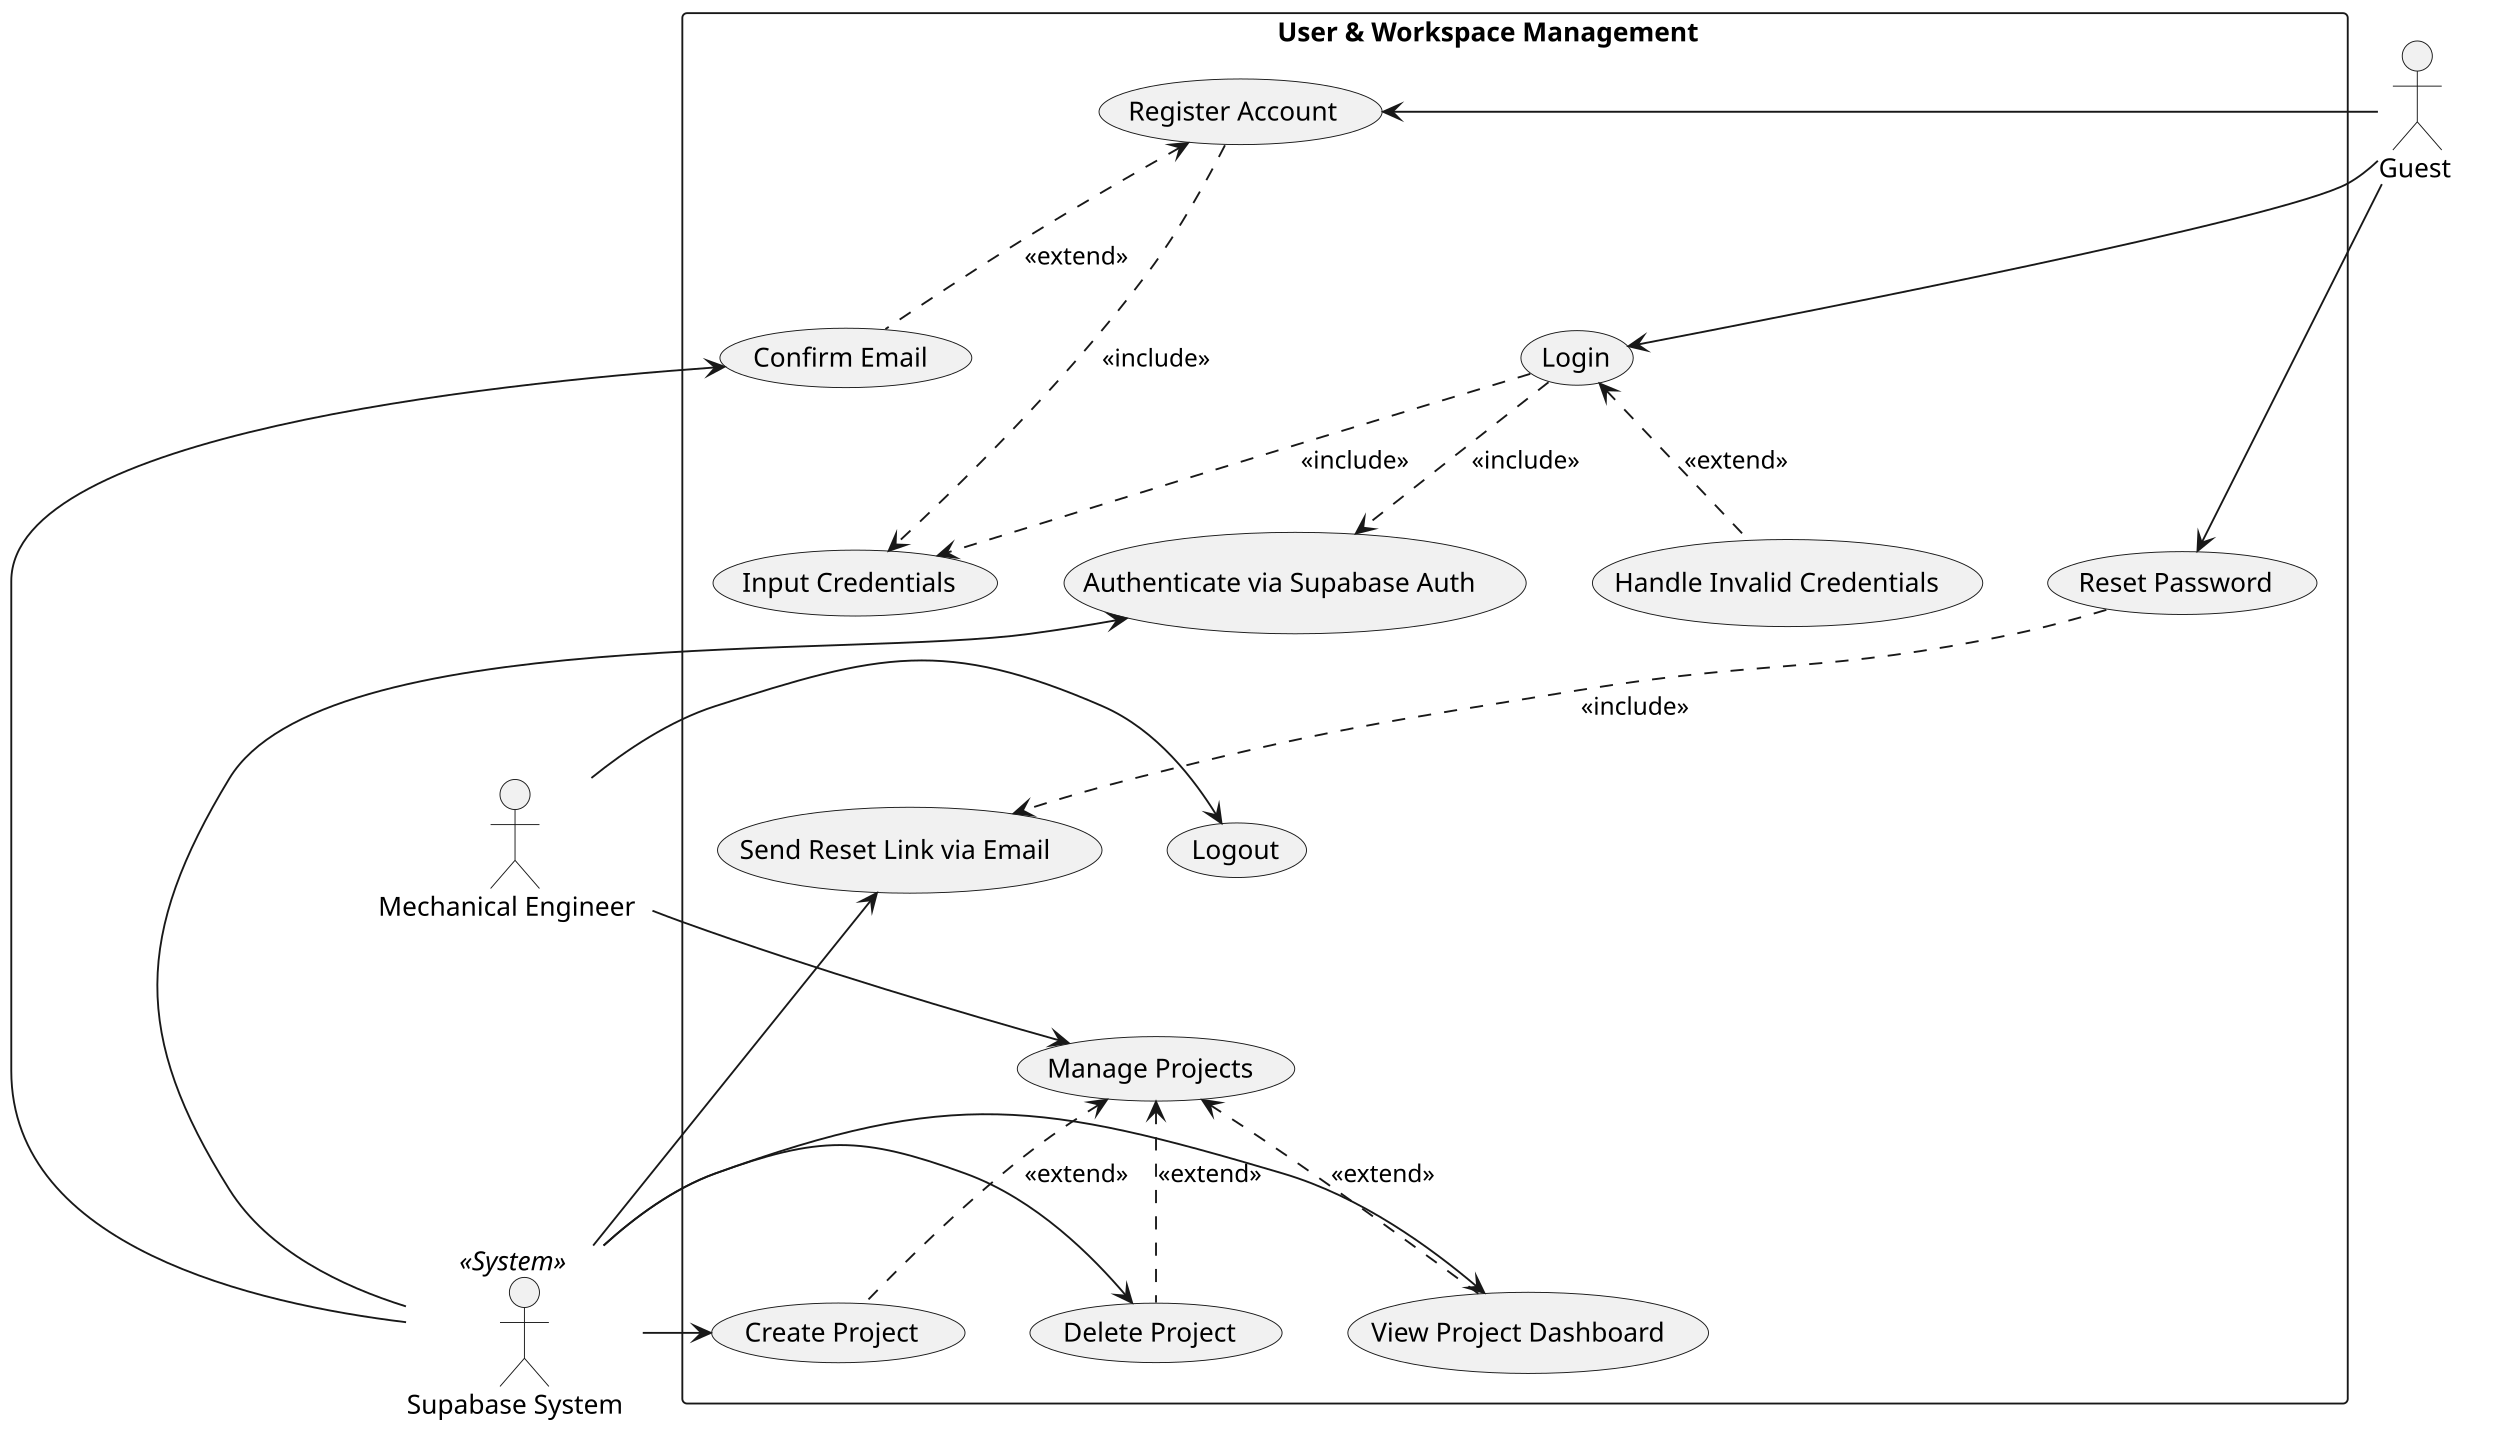
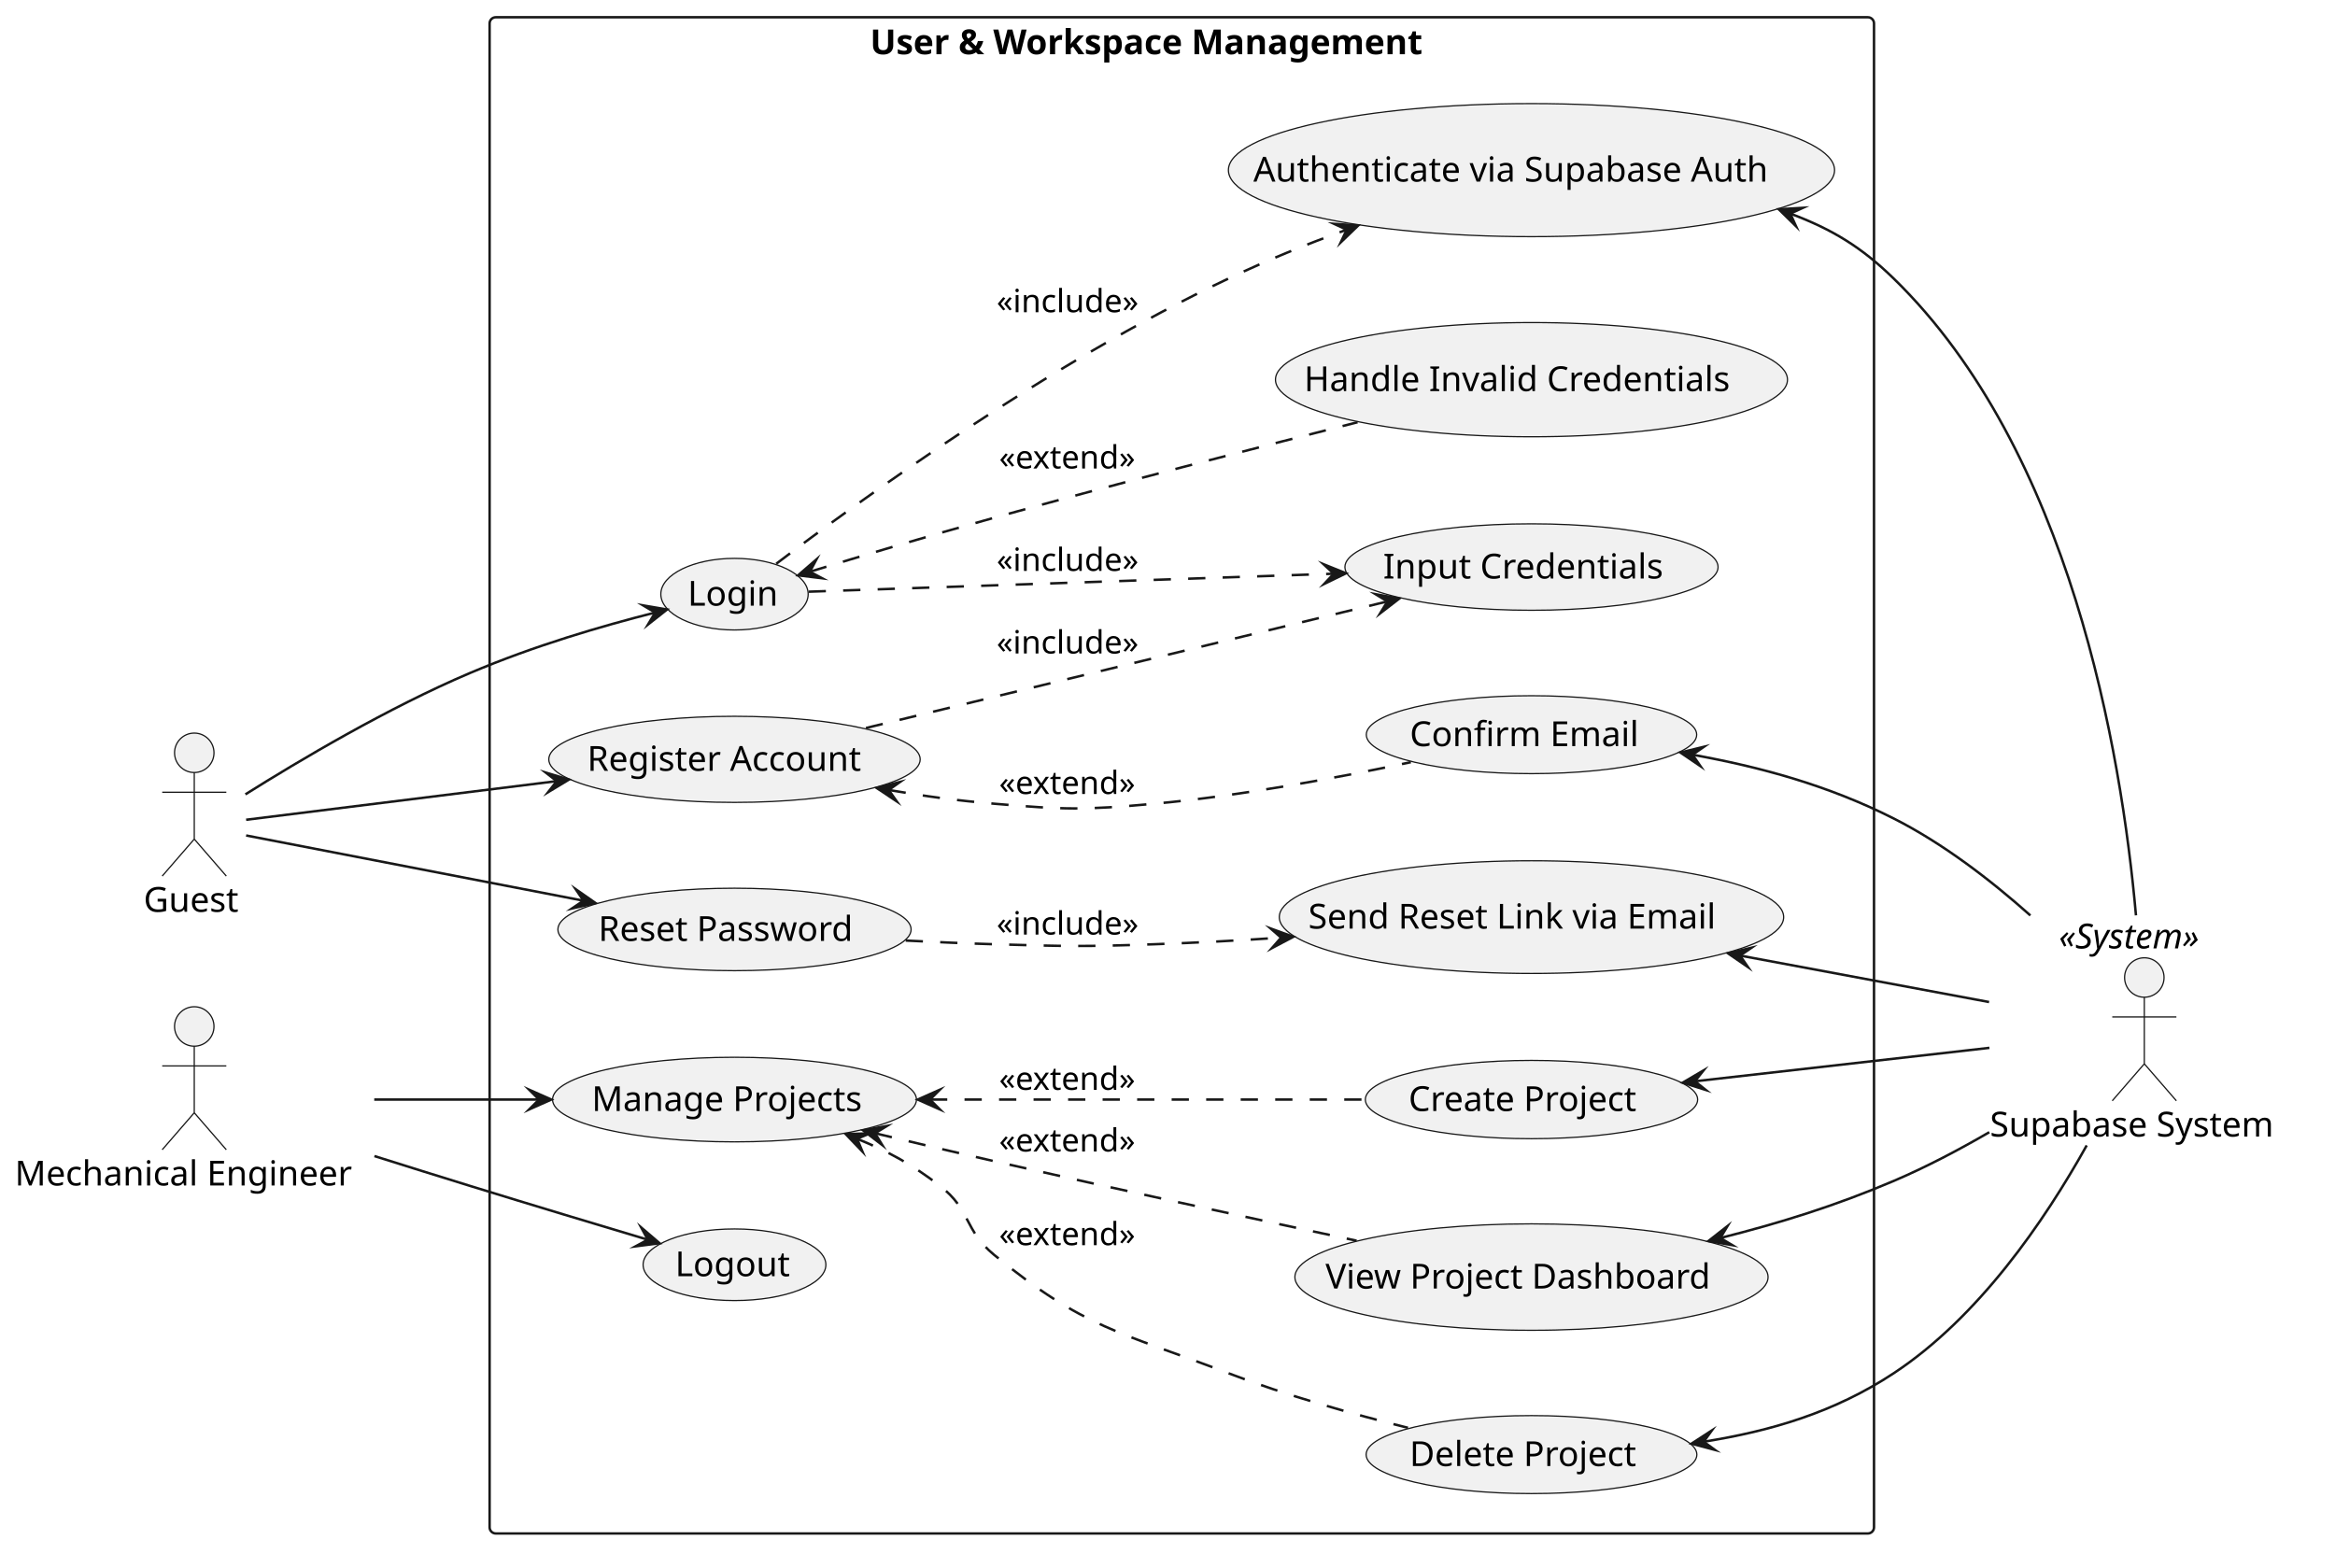
- <svg xmlns="http://www.w3.org/2000/svg" contentStyleType="text/css" data-diagram-type="DESCRIPTION" height="768px" preserveAspectRatio="none" style="width:1330px;height:768px;background:#FFFFFF;" version="1.1" viewBox="0 0 1330 768" width="1330px" zoomAndPan="magnify">
+ <svg xmlns="http://www.w3.org/2000/svg" contentStyleType="text/css" data-diagram-type="DESCRIPTION" height="636px" preserveAspectRatio="none" style="width:947px;height:636px;background:#FFFFFF;" version="1.1" viewBox="0 0 947 636" width="947px" zoomAndPan="magnify">
  <defs />
  <g>
-     <g class="cluster" data-qualified-name="User . Workspace Management" data-source-line="10" id="ent0006">
-       <rect fill="none" height="739.68" rx="2.5" ry="2.5" style="stroke:#181818;stroke-width:1;" width="886" x="363" y="7" />
-       <text fill="#000000" font-family="sans-serif" font-size="14" font-weight="700" lengthAdjust="spacing" textLength="252.855" x="679.573" y="21.995">User &amp; Workspace Management</text>
+     <g class="cluster" data-qualified-name="User . Workspace Management" data-source-line="11" id="ent0004">
+       <rect fill="none" height="615" rx="2.5" ry="2.5" style="stroke:#181818;stroke-width:1;" width="561.47" x="198.57" y="7" />
+       <text fill="#000000" font-family="sans-serif" font-size="14" font-weight="700" lengthAdjust="spacing" textLength="252.855" x="352.878" y="21.995">User &amp; Workspace Management</text>
    </g>
-     <g class="entity" data-qualified-name="User . Workspace Management.UC1" data-source-line="11" id="ent0007">
-       <ellipse cx="659.995" cy="59.463" fill="#F1F1F1" rx="75.315" ry="17.463" style="stroke:#181818;stroke-width:0.5;" />
-       <text fill="#000000" font-family="sans-serif" font-size="14" lengthAdjust="spacing" textLength="119.492" x="600.249" y="64.112">Register Account</text>
+     <g class="entity" data-qualified-name="User . Workspace Management.UC1" data-source-line="13" id="ent0005">
+       <ellipse cx="297.885" cy="308.003" fill="#F1F1F1" rx="75.315" ry="17.463" style="stroke:#181818;stroke-width:0.5;" />
+       <text fill="#000000" font-family="sans-serif" font-size="14" lengthAdjust="spacing" textLength="119.492" x="238.139" y="312.651">Register Account</text>
    </g>
-     <g class="entity" data-qualified-name="User . Workspace Management.UC1_1" data-source-line="12" id="ent0008">
-       <ellipse cx="455.005" cy="310.195" fill="#F1F1F1" rx="75.674" ry="17.535" style="stroke:#181818;stroke-width:0.5;" />
-       <text fill="#000000" font-family="sans-serif" font-size="14" lengthAdjust="spacing" textLength="120.36" x="394.824" y="314.843">Input Credentials</text>
+     <g class="entity" data-qualified-name="User . Workspace Management.UC2" data-source-line="14" id="ent0006">
+       <ellipse cx="297.89" cy="241.004" fill="#F1F1F1" rx="29.88" ry="14.524" style="stroke:#181818;stroke-width:0.5;" />
+       <text fill="#000000" font-family="sans-serif" font-size="14" lengthAdjust="spacing" textLength="38.015" x="278.883" y="245.652">Login</text>
    </g>
-     <g class="entity" data-qualified-name="User . Workspace Management.UC1_3" data-source-line="13" id="ent0009">
-       <ellipse cx="450.002" cy="190.41" fill="#F1F1F1" rx="67.002" ry="15.8" style="stroke:#181818;stroke-width:0.5;" />
-       <text fill="#000000" font-family="sans-serif" font-size="14" lengthAdjust="spacing" textLength="98.718" x="400.643" y="195.059">Confirm Email</text>
+     <g class="entity" data-qualified-name="User . Workspace Management.UC3" data-source-line="15" id="ent0007">
+       <ellipse cx="297.889" cy="376.996" fill="#F1F1F1" rx="71.629" ry="16.726" style="stroke:#181818;stroke-width:0.5;" />
+       <text fill="#000000" font-family="sans-serif" font-size="14" lengthAdjust="spacing" textLength="110.455" x="242.662" y="381.644">Reset Password</text>
    </g>
-     <g class="entity" data-qualified-name="User . Workspace Management.UC2" data-source-line="15" id="ent0010">
-       <ellipse cx="839" cy="190.414" fill="#F1F1F1" rx="29.88" ry="14.524" style="stroke:#181818;stroke-width:0.5;" />
-       <text fill="#000000" font-family="sans-serif" font-size="14" lengthAdjust="spacing" textLength="38.015" x="819.993" y="195.062">Login</text>
+     <g class="entity" data-qualified-name="User . Workspace Management.UC6" data-source-line="16" id="ent0008">
+       <ellipse cx="297.888" cy="513.004" fill="#F1F1F1" rx="37.068" ry="14.524" style="stroke:#181818;stroke-width:0.5;" />
+       <text fill="#000000" font-family="sans-serif" font-size="14" lengthAdjust="spacing" textLength="48.18" x="273.798" y="517.652">Logout</text>
    </g>
-     <g class="entity" data-qualified-name="User . Workspace Management.UC2_1" data-source-line="16" id="ent0011">
-       <ellipse cx="688.999" cy="310.194" fill="#F1F1F1" rx="122.919" ry="26.984" style="stroke:#181818;stroke-width:0.5;" />
-       <text fill="#000000" font-family="sans-serif" font-size="14" lengthAdjust="spacing" textLength="225.572" x="576.213" y="314.842">Authenticate via Supabase Auth</text>
+     <g class="entity" data-qualified-name="User . Workspace Management.UC4" data-source-line="17" id="ent0009">
+       <ellipse cx="297.891" cy="446" fill="#F1F1F1" rx="73.801" ry="17.16" style="stroke:#181818;stroke-width:0.5;" />
+       <text fill="#000000" font-family="sans-serif" font-size="14" lengthAdjust="spacing" textLength="115.808" x="239.987" y="450.649">Manage Projects</text>
    </g>
-     <g class="entity" data-qualified-name="User . Workspace Management.UC2_2" data-source-line="17" id="ent0012">
-       <ellipse cx="950.999" cy="310.186" fill="#F1F1F1" rx="103.829" ry="23.166" style="stroke:#181818;stroke-width:0.5;" />
-       <text fill="#000000" font-family="sans-serif" font-size="14" lengthAdjust="spacing" textLength="184.461" x="858.768" y="314.834">Handle Invalid Credentials</text>
+     <g class="entity" data-qualified-name="User . Workspace Management.UC1_1" data-source-line="20" id="ent0010">
+       <ellipse cx="621.125" cy="230.005" fill="#F1F1F1" rx="75.674" ry="17.535" style="stroke:#181818;stroke-width:0.5;" />
+       <text fill="#000000" font-family="sans-serif" font-size="14" lengthAdjust="spacing" textLength="120.36" x="560.944" y="234.653">Input Credentials</text>
    </g>
-     <g class="entity" data-qualified-name="User . Workspace Management.UC3" data-source-line="19" id="ent0013">
-       <ellipse cx="1160.999" cy="310.186" fill="#F1F1F1" rx="71.629" ry="16.726" style="stroke:#181818;stroke-width:0.5;" />
-       <text fill="#000000" font-family="sans-serif" font-size="14" lengthAdjust="spacing" textLength="110.455" x="1105.772" y="314.834">Reset Password</text>
+     <g class="entity" data-qualified-name="User . Workspace Management.UC1_3" data-source-line="21" id="ent0011">
+       <ellipse cx="621.122" cy="298" fill="#F1F1F1" rx="67.002" ry="15.8" style="stroke:#181818;stroke-width:0.5;" />
+       <text fill="#000000" font-family="sans-serif" font-size="14" lengthAdjust="spacing" textLength="98.718" x="571.763" y="302.649">Confirm Email</text>
    </g>
-     <g class="entity" data-qualified-name="User . Workspace Management.UC3_1" data-source-line="20" id="ent0014">
-       <ellipse cx="483.997" cy="452.315" fill="#F1F1F1" rx="102.277" ry="22.855" style="stroke:#181818;stroke-width:0.5;" />
-       <text fill="#000000" font-family="sans-serif" font-size="14" lengthAdjust="spacing" textLength="181.064" x="393.465" y="456.964">Send Reset Link via Email</text>
+     <g class="entity" data-qualified-name="User . Workspace Management.UC2_1" data-source-line="22" id="ent0012">
+       <ellipse cx="621.119" cy="69.004" fill="#F1F1F1" rx="122.919" ry="26.984" style="stroke:#181818;stroke-width:0.5;" />
+       <text fill="#000000" font-family="sans-serif" font-size="14" lengthAdjust="spacing" textLength="225.572" x="508.333" y="73.652">Authenticate via Supabase Auth</text>
    </g>
-     <g class="entity" data-qualified-name="User . Workspace Management.UC6" data-source-line="22" id="ent0015">
-       <ellipse cx="657.998" cy="452.324" fill="#F1F1F1" rx="37.068" ry="14.524" style="stroke:#181818;stroke-width:0.5;" />
-       <text fill="#000000" font-family="sans-serif" font-size="14" lengthAdjust="spacing" textLength="48.18" x="633.908" y="456.972">Logout</text>
+     <g class="entity" data-qualified-name="User . Workspace Management.UC2_2" data-source-line="23" id="ent0013">
+       <ellipse cx="621.119" cy="153.996" fill="#F1F1F1" rx="103.829" ry="23.166" style="stroke:#181818;stroke-width:0.5;" />
+       <text fill="#000000" font-family="sans-serif" font-size="14" lengthAdjust="spacing" textLength="184.461" x="528.888" y="158.644">Handle Invalid Credentials</text>
    </g>
-     <g class="entity" data-qualified-name="User . Workspace Management.UC4" data-source-line="24" id="ent0016">
-       <ellipse cx="615.001" cy="568.63" fill="#F1F1F1" rx="73.801" ry="17.16" style="stroke:#181818;stroke-width:0.5;" />
-       <text fill="#000000" font-family="sans-serif" font-size="14" lengthAdjust="spacing" textLength="115.808" x="557.097" y="573.279">Manage Projects</text>
+     <g class="entity" data-qualified-name="User . Workspace Management.UC3_1" data-source-line="24" id="ent0014">
+       <ellipse cx="621.117" cy="371.995" fill="#F1F1F1" rx="102.277" ry="22.855" style="stroke:#181818;stroke-width:0.5;" />
+       <text fill="#000000" font-family="sans-serif" font-size="14" lengthAdjust="spacing" textLength="181.064" x="530.585" y="376.644">Send Reset Link via Email</text>
    </g>
-     <g class="entity" data-qualified-name="User . Workspace Management.UC4_1" data-source-line="25" id="ent0017">
-       <ellipse cx="446.003" cy="709.088" fill="#F1F1F1" rx="67.393" ry="15.879" style="stroke:#181818;stroke-width:0.5;" />
-       <text fill="#000000" font-family="sans-serif" font-size="14" lengthAdjust="spacing" textLength="99.73" x="396.138" y="713.737">Create Project</text>
+     <g class="entity" data-qualified-name="User . Workspace Management.UC4_1" data-source-line="25" id="ent0015">
+       <ellipse cx="621.123" cy="445.998" fill="#F1F1F1" rx="67.393" ry="15.879" style="stroke:#181818;stroke-width:0.5;" />
+       <text fill="#000000" font-family="sans-serif" font-size="14" lengthAdjust="spacing" textLength="99.73" x="571.258" y="450.647">Create Project</text>
    </g>
-     <g class="entity" data-qualified-name="User . Workspace Management.UC4_3" data-source-line="26" id="ent0018">
-       <ellipse cx="615.003" cy="709.095" fill="#F1F1F1" rx="67.073" ry="15.815" style="stroke:#181818;stroke-width:0.5;" />
-       <text fill="#000000" font-family="sans-serif" font-size="14" lengthAdjust="spacing" textLength="98.902" x="565.552" y="713.743">Delete Project</text>
+     <g class="entity" data-qualified-name="User . Workspace Management.UC4_3" data-source-line="26" id="ent0016">
+       <ellipse cx="621.123" cy="590.005" fill="#F1F1F1" rx="67.073" ry="15.815" style="stroke:#181818;stroke-width:0.5;" />
+       <text fill="#000000" font-family="sans-serif" font-size="14" lengthAdjust="spacing" textLength="98.902" x="571.672" y="594.653">Delete Project</text>
    </g>
-     <g class="entity" data-qualified-name="User . Workspace Management.UC4_4" data-source-line="27" id="ent0019">
-       <ellipse cx="812.997" cy="709.089" fill="#F1F1F1" rx="95.947" ry="21.589" style="stroke:#181818;stroke-width:0.5;" />
-       <text fill="#000000" font-family="sans-serif" font-size="14" lengthAdjust="spacing" textLength="167.084" x="729.455" y="713.738">View Project Dashboard</text>
+     <g class="entity" data-qualified-name="User . Workspace Management.UC4_4" data-source-line="27" id="ent0017">
+       <ellipse cx="621.117" cy="517.999" fill="#F1F1F1" rx="95.947" ry="21.589" style="stroke:#181818;stroke-width:0.5;" />
+       <text fill="#000000" font-family="sans-serif" font-size="14" lengthAdjust="spacing" textLength="167.084" x="537.575" y="522.648">View Project Dashboard</text>
    </g>
-     <g class="entity" data-qualified-name="guest" data-source-line="3" id="ent0001">
-       <ellipse cx="1285.999" cy="29.81" fill="#F1F1F1" rx="8" ry="8" style="stroke:#181818;stroke-width:0.5;" />
-       <path d="M1285.999,37.81 L1285.999,64.81 M1272.999,45.81 L1298.999,45.81 M1285.999,64.81 L1272.999,79.81 M1285.999,64.81 L1298.999,79.81" fill="none" style="stroke:#181818;stroke-width:0.5;" />
-       <text fill="#000000" font-family="sans-serif" font-size="14" lengthAdjust="spacing" textLength="41.118" x="1265.44" y="94.305">Guest</text>
+     <g class="entity" data-qualified-name="guest" data-source-line="5" id="ent0001">
+       <ellipse cx="78.789" cy="305.35" fill="#F1F1F1" rx="8" ry="8" style="stroke:#181818;stroke-width:0.5;" />
+       <path d="M78.789,313.35 L78.789,340.35 M65.789,321.35 L91.789,321.35 M78.789,340.35 L65.789,355.35 M78.789,340.35 L91.789,355.35" fill="none" style="stroke:#181818;stroke-width:0.5;" />
+       <text fill="#000000" font-family="sans-serif" font-size="14" lengthAdjust="spacing" textLength="41.118" x="58.23" y="369.845">Guest</text>
    </g>
-     <g class="entity" data-qualified-name="eng" data-source-line="4" id="ent0002">
-       <ellipse cx="273.996" cy="422.68" fill="#F1F1F1" rx="8" ry="8" style="stroke:#181818;stroke-width:0.5;" />
-       <path d="M273.996,430.68 L273.996,457.68 M260.996,438.68 L286.996,438.68 M273.996,457.68 L260.996,472.68 M273.996,457.68 L286.996,472.68" fill="none" style="stroke:#181818;stroke-width:0.5;" />
-       <text fill="#000000" font-family="sans-serif" font-size="14" lengthAdjust="spacing" textLength="145.571" x="201.21" y="487.175">Mechanical Engineer</text>
+     <g class="entity" data-qualified-name="eng" data-source-line="6" id="ent0002">
+       <ellipse cx="78.786" cy="416.35" fill="#F1F1F1" rx="8" ry="8" style="stroke:#181818;stroke-width:0.5;" />
+       <path d="M78.786,424.35 L78.786,451.35 M65.786,432.35 L91.786,432.35 M78.786,451.35 L65.786,466.35 M78.786,451.35 L91.786,466.35" fill="none" style="stroke:#181818;stroke-width:0.5;" />
+       <text fill="#000000" font-family="sans-serif" font-size="14" lengthAdjust="spacing" textLength="145.571" x="6" y="480.845">Mechanical Engineer</text>
    </g>
-     <g class="entity" data-qualified-name="supa" data-source-line="5" id="ent0003">
-       <ellipse cx="278.997" cy="687.587" fill="#F1F1F1" rx="8" ry="8" style="stroke:#181818;stroke-width:0.5;" />
-       <path d="M278.997,695.587 L278.997,722.587 M265.997,703.587 L291.997,703.587 M278.997,722.587 L265.997,737.587 M278.997,722.587 L291.997,737.587" fill="none" style="stroke:#181818;stroke-width:0.5;" />
-       <text fill="#000000" font-family="sans-serif" font-size="14" lengthAdjust="spacing" textLength="125.255" x="216.37" y="752.082">Supabase System</text>
-       <text fill="#000000" font-family="sans-serif" font-size="14" font-style="italic" lengthAdjust="spacing" textLength="69.337" x="244.329" y="675.785">«System»</text>
+     <g class="entity" data-qualified-name="supa" data-source-line="9" id="ent0003">
+       <ellipse cx="869.667" cy="396.497" fill="#F1F1F1" rx="8" ry="8" style="stroke:#181818;stroke-width:0.5;" />
+       <path d="M869.667,404.497 L869.667,431.497 M856.667,412.497 L882.667,412.497 M869.667,431.497 L856.667,446.497 M869.667,431.497 L882.667,446.497" fill="none" style="stroke:#181818;stroke-width:0.5;" />
+       <text fill="#000000" font-family="sans-serif" font-size="14" lengthAdjust="spacing" textLength="125.255" x="807.04" y="460.992">Supabase System</text>
+       <text fill="#000000" font-family="sans-serif" font-size="14" font-style="italic" lengthAdjust="spacing" textLength="69.337" x="834.999" y="384.695">«System»</text>
    </g>
-     <g class="link" data-entity-1="ent0001" data-entity-2="ent0007" data-link-type="dependency" data-source-line="35" id="lnk24">
-       <path d="M1265.05,59.46 C1088.63,59.46 917.22,59.46 740.8,59.46" fill="none" id="guest-to-UC1" style="stroke:#181818;stroke-width:1;" />
-       <polygon fill="#181818" points="735.8,59.46,744.8,63.46,740.8,59.46,744.8,55.46,735.8,59.46" style="stroke:#181818;stroke-width:1;stroke-linejoin:miter;stroke-miterlimit:10;" />
+     <g class="link" data-entity-1="ent0001" data-entity-2="ent0005" data-link-type="dependency" data-source-line="30" id="lnk18">
+       <path d="M99.82,332.51 C129.32,328.84 180.838,322.438 225.788,316.838" fill="none" id="guest-to-UC1" style="stroke:#181818;stroke-width:1;" />
+       <polygon fill="#181818" points="230.75,316.22,221.325,313.363,225.788,316.838,222.314,321.302,230.75,316.22" style="stroke:#181818;stroke-width:1;stroke-linejoin:miter;stroke-miterlimit:10;" />
    </g>
-     <g class="link" data-entity-1="ent0007" data-entity-2="ent0008" data-link-type="dependency" data-source-line="36" id="lnk25">
-       <path d="M651.67,77.3 C642.68,94.81 627.42,122.69 611,144.61 C566.62,203.84 506.961,261.445 476.451,289.665" fill="none" id="UC1-to-UC1_1" style="stroke:#181818;stroke-width:1;stroke-dasharray:7,7;" />
-       <polygon fill="#181818" points="472.78,293.06,482.103,289.885,476.451,289.665,476.671,284.012,472.78,293.06" style="stroke:#181818;stroke-width:1;stroke-linejoin:miter;stroke-miterlimit:10;" />
-       <text fill="#000000" font-family="sans-serif" font-size="13" lengthAdjust="spacing" textLength="63.007" x="586.26" y="194.977">«include»</text>
+     <g class="link" data-entity-1="ent0005" data-entity-2="ent0010" data-link-type="dependency" data-source-line="31" id="lnk19">
+       <path d="M351.21,295.29 C410.86,280.81 502.941,258.449 562.691,243.949" fill="none" id="UC1-to-UC1_1" style="stroke:#181818;stroke-width:1;stroke-dasharray:7,7;" />
+       <polygon fill="#181818" points="567.55,242.77,557.861,241.005,562.691,243.949,559.747,248.78,567.55,242.77" style="stroke:#181818;stroke-width:1;stroke-linejoin:miter;stroke-miterlimit:10;" />
+       <text fill="#000000" font-family="sans-serif" font-size="13" lengthAdjust="spacing" textLength="63.007" x="404.2" y="265.067">«include»</text>
    </g>
-     <g class="link" data-entity-1="ent0007" data-entity-2="ent0009" data-link-type="dependency" data-source-line="37" id="lnk26">
-       <path d="M627.725,78.486 C604.065,91.826 573.7,109.27 544,127.61 C518.57,143.31 489.96,162.32 471.06,175.07" fill="none" id="UC1-backto-UC1_3" style="stroke:#181818;stroke-width:1;stroke-dasharray:7,7;" />
-       <polygon fill="#181818" points="632.08,76.03,622.276,76.966,627.725,78.486,626.205,83.934,632.08,76.03" style="stroke:#181818;stroke-width:1;stroke-linejoin:miter;stroke-miterlimit:10;" />
-       <text fill="#000000" font-family="sans-serif" font-size="13" lengthAdjust="spacing" textLength="61.185" x="545" y="140.677">«extend»</text>
+     <g class="link" data-entity-1="ent0005" data-entity-2="ent0011" data-link-type="dependency" data-source-line="32" id="lnk20">
+       <path d="M360.428,320.427 C375.838,323.077 387.64,324.67 403.2,326 C431.99,328.47 439.43,328.63 468.2,326 C503.32,322.79 542.45,315.49 572.2,309.15" fill="none" id="UC1-backto-UC1_3" style="stroke:#181818;stroke-width:1;stroke-dasharray:7,7;" />
+       <polygon fill="#181818" points="355.5,319.58,363.692,325.047,360.428,320.427,365.048,317.163,355.5,319.58" style="stroke:#181818;stroke-width:1;stroke-linejoin:miter;stroke-miterlimit:10;" />
+       <text fill="#000000" font-family="sans-serif" font-size="13" lengthAdjust="spacing" textLength="61.185" x="405.2" y="322.067">«extend»</text>
    </g>
-     <g class="link" data-entity-1="ent0001" data-entity-2="ent0010" data-link-type="dependency" data-source-line="39" id="lnk27">
-       <path d="M1265.03,85.54 C1260.18,90.12 1254.74,94.44 1249,97.61 C1214.9,116.4 957.421,166.759 871.241,183.269" fill="none" id="guest-to-UC2" style="stroke:#181818;stroke-width:1;" />
-       <polygon fill="#181818" points="866.33,184.21,875.922,186.445,871.241,183.269,874.417,178.588,866.33,184.21" style="stroke:#181818;stroke-width:1;stroke-linejoin:miter;stroke-miterlimit:10;" />
+     <g class="link" data-entity-1="ent0001" data-entity-2="ent0006" data-link-type="dependency" data-source-line="34" id="lnk21">
+       <path d="M99.53,322.2 C121.19,308.59 157.3,287.12 190.57,273 C217.01,261.78 243.844,254.012 265.704,248.452" fill="none" id="guest-to-UC2" style="stroke:#181818;stroke-width:1;" />
+       <polygon fill="#181818" points="270.55,247.22,260.842,245.562,265.704,248.452,262.814,253.315,270.55,247.22" style="stroke:#181818;stroke-width:1;stroke-linejoin:miter;stroke-miterlimit:10;" />
    </g>
-     <g class="link" data-entity-1="ent0010" data-entity-2="ent0008" data-link-type="dependency" data-source-line="40" id="lnk28">
-       <path d="M814.11,198.89 C784.69,207.75 734.26,222.97 691,236.21 C623.95,256.72 551.055,279.326 503.685,294.046" fill="none" id="UC2-to-UC1_1" style="stroke:#181818;stroke-width:1;stroke-dasharray:7,7;" />
-       <polygon fill="#181818" points="498.91,295.53,508.692,296.679,503.685,294.046,506.318,289.039,498.91,295.53" style="stroke:#181818;stroke-width:1;stroke-linejoin:miter;stroke-miterlimit:10;" />
-       <text fill="#000000" font-family="sans-serif" font-size="13" lengthAdjust="spacing" textLength="63.007" x="692" y="249.277">«include»</text>
+     <g class="link" data-entity-1="ent0006" data-entity-2="ent0010" data-link-type="dependency" data-source-line="35" id="lnk22">
+       <path d="M327.96,240 C376.76,238.33 471.623,235.081 540.913,232.711" fill="none" id="UC2-to-UC1_1" style="stroke:#181818;stroke-width:1;stroke-dasharray:7,7;" />
+       <polygon fill="#181818" points="545.91,232.54,536.779,228.85,540.913,232.711,537.052,236.845,545.91,232.54" style="stroke:#181818;stroke-width:1;stroke-linejoin:miter;stroke-miterlimit:10;" />
+       <text fill="#000000" font-family="sans-serif" font-size="13" lengthAdjust="spacing" textLength="63.007" x="404.2" y="231.567">«include»</text>
    </g>
-     <g class="link" data-entity-1="ent0010" data-entity-2="ent0011" data-link-type="dependency" data-source-line="41" id="lnk29">
-       <path d="M823.79,203.35 C799.88,222.12 756.902,255.872 725.232,280.742" fill="none" id="UC2-to-UC2_1" style="stroke:#181818;stroke-width:1;stroke-dasharray:7,7;" />
-       <polygon fill="#181818" points="721.3,283.83,730.849,281.417,725.232,280.742,725.908,275.126,721.3,283.83" style="stroke:#181818;stroke-width:1;stroke-linejoin:miter;stroke-miterlimit:10;" />
-       <text fill="#000000" font-family="sans-serif" font-size="13" lengthAdjust="spacing" textLength="63.007" x="782.85" y="249.277">«include»</text>
+     <g class="link" data-entity-1="ent0006" data-entity-2="ent0012" data-link-type="dependency" data-source-line="36" id="lnk23">
+       <path d="M314.83,228.66 C347.57,203.82 425.44,147.21 498.2,113 C514.9,105.15 528.711,99.517 546.161,93.177" fill="none" id="UC2-to-UC2_1" style="stroke:#181818;stroke-width:1;stroke-dasharray:7,7;" />
+       <polygon fill="#181818" points="550.86,91.47,541.035,90.784,546.161,93.177,543.767,98.303,550.86,91.47" style="stroke:#181818;stroke-width:1;stroke-linejoin:miter;stroke-miterlimit:10;" />
+       <text fill="#000000" font-family="sans-serif" font-size="13" lengthAdjust="spacing" textLength="63.007" x="404.2" y="126.647">«include»</text>
    </g>
-     <g class="link" data-entity-1="ent0010" data-entity-2="ent0012" data-link-type="dependency" data-source-line="42" id="lnk30">
-       <path d="M854.435,207.634 C873.275,227.454 906.65,262.55 929.97,287.08" fill="none" id="UC2-backto-UC2_2" style="stroke:#181818;stroke-width:1;stroke-dasharray:7,7;" />
-       <polygon fill="#181818" points="850.99,204.01,854.292,213.289,854.435,207.634,860.09,207.777,850.99,204.01" style="stroke:#181818;stroke-width:1;stroke-linejoin:miter;stroke-miterlimit:10;" />
-       <text fill="#000000" font-family="sans-serif" font-size="13" lengthAdjust="spacing" textLength="61.185" x="896" y="249.277">«extend»</text>
+     <g class="link" data-entity-1="ent0006" data-entity-2="ent0013" data-link-type="dependency" data-source-line="37" id="lnk24">
+       <path d="M328.462,231.9 C349.552,225.46 375.89,217.58 403.2,210 C452.3,196.37 507.95,182.03 550.59,171.27" fill="none" id="UC2-backto-UC2_2" style="stroke:#181818;stroke-width:1;stroke-dasharray:7,7;" />
+       <polygon fill="#181818" points="323.68,233.36,333.456,234.557,328.462,231.9,331.12,226.906,323.68,233.36" style="stroke:#181818;stroke-width:1;stroke-linejoin:miter;stroke-miterlimit:10;" />
+       <text fill="#000000" font-family="sans-serif" font-size="13" lengthAdjust="spacing" textLength="61.185" x="405.2" y="190.017">«extend»</text>
    </g>
-     <g class="link" data-entity-1="ent0001" data-entity-2="ent0013" data-link-type="dependency" data-source-line="44" id="lnk31">
-       <path d="M1267.15,97.97 C1239.39,153.2 1190.936,249.633 1171.306,288.683" fill="none" id="guest-to-UC3" style="stroke:#181818;stroke-width:1;" />
-       <polygon fill="#181818" points="1169.06,293.15,1176.676,286.905,1171.306,288.683,1169.528,283.312,1169.06,293.15" style="stroke:#181818;stroke-width:1;stroke-linejoin:miter;stroke-miterlimit:10;" />
+     <g class="link" data-entity-1="ent0001" data-entity-2="ent0007" data-link-type="dependency" data-source-line="39" id="lnk25">
+       <path d="M99.82,338.88 C131.73,345.05 190.311,356.38 236.631,365.34" fill="none" id="guest-to-UC3" style="stroke:#181818;stroke-width:1;" />
+       <polygon fill="#181818" points="241.54,366.29,233.464,360.654,236.631,365.34,231.944,368.508,241.54,366.29" style="stroke:#181818;stroke-width:1;stroke-linejoin:miter;stroke-miterlimit:10;" />
    </g>
-     <g class="link" data-entity-1="ent0013" data-entity-2="ent0014" data-link-type="dependency" data-source-line="45" id="lnk32">
-       <path d="M1120.57,324.44 C1105.46,329 1088.07,333.81 1072,337.18 C970.24,358.48 942.61,350.39 840,367.18 C734.02,384.52 707.07,387.69 603,414.18 C582.03,419.51 564.044,424.832 544.114,431.182" fill="none" id="UC3-to-UC3_1" style="stroke:#181818;stroke-width:1;stroke-dasharray:7,7;" />
-       <polygon fill="#181818" points="539.35,432.7,549.14,433.779,544.114,431.182,546.711,426.157,539.35,432.7" style="stroke:#181818;stroke-width:1;stroke-linejoin:miter;stroke-miterlimit:10;" />
-       <text fill="#000000" font-family="sans-serif" font-size="13" lengthAdjust="spacing" textLength="63.007" x="841" y="380.247">«include»</text>
+     <g class="link" data-entity-1="ent0007" data-entity-2="ent0014" data-link-type="dependency" data-source-line="40" id="lnk26">
+       <path d="M367.32,381.5 C379.27,382.12 391.6,382.67 403.2,383 C432.08,383.83 439.33,384.04 468.2,383 C486.44,382.34 500.891,381.577 519.561,380.317" fill="none" id="UC3-to-UC3_1" style="stroke:#181818;stroke-width:1;stroke-dasharray:7,7;" />
+       <polygon fill="#181818" points="524.55,379.98,515.301,376.595,519.561,380.317,515.84,384.577,524.55,379.98" style="stroke:#181818;stroke-width:1;stroke-linejoin:miter;stroke-miterlimit:10;" />
+       <text fill="#000000" font-family="sans-serif" font-size="13" lengthAdjust="spacing" textLength="63.007" x="404.2" y="379.067">«include»</text>
    </g>
-     <g class="link" data-entity-1="ent0002" data-entity-2="ent0015" data-link-type="dependency" data-source-line="47" id="lnk33">
-       <path d="M314.63,413.88 C333.22,398.88 356.43,383.44 380.5,375.68 C467.64,347.58 502.53,339.18 586.5,375.68 C615.71,388.37 635.754,415.281 647.194,433.721" fill="none" id="eng-to-UC6" style="stroke:#181818;stroke-width:1;" />
-       <polygon fill="#181818" points="649.83,437.97,648.484,428.214,647.194,433.721,641.686,432.431,649.83,437.97" style="stroke:#181818;stroke-width:1;stroke-linejoin:miter;stroke-miterlimit:10;" />
+     <g class="link" data-entity-1="ent0002" data-entity-2="ent0008" data-link-type="dependency" data-source-line="42" id="lnk27">
+       <path d="M151.85,468.92 C164.73,472.98 178.04,477.14 190.57,481 C216.54,489.01 241.369,496.469 262.729,502.849" fill="none" id="eng-to-UC6" style="stroke:#181818;stroke-width:1;" />
+       <polygon fill="#181818" points="267.52,504.28,260.041,497.872,262.729,502.849,257.752,505.537,267.52,504.28" style="stroke:#181818;stroke-width:1;stroke-linejoin:miter;stroke-miterlimit:10;" />
    </g>
-     <g class="link" data-entity-1="ent0002" data-entity-2="ent0016" data-link-type="dependency" data-source-line="49" id="lnk34">
-       <path d="M347.11,484.51 C352.47,486.59 357.8,488.6 363,490.47 C433.8,516.02 512.846,539.237 563.756,553.547" fill="none" id="eng-to-UC4" style="stroke:#181818;stroke-width:1;" />
-       <polygon fill="#181818" points="568.57,554.9,560.988,548.614,563.756,553.547,558.823,556.315,568.57,554.9" style="stroke:#181818;stroke-width:1;stroke-linejoin:miter;stroke-miterlimit:10;" />
+     <g class="link" data-entity-1="ent0002" data-entity-2="ent0009" data-link-type="dependency" data-source-line="44" id="lnk28">
+       <path d="M151.78,446 C174.86,446 195.44,446 218.61,446" fill="none" id="eng-to-UC4" style="stroke:#181818;stroke-width:1;" />
+       <polygon fill="#181818" points="223.61,446,214.61,442,218.61,446,214.61,450,223.61,446" style="stroke:#181818;stroke-width:1;stroke-linejoin:miter;stroke-miterlimit:10;" />
    </g>
-     <g class="link" data-entity-1="ent0016" data-entity-2="ent0017" data-link-type="dependency" data-source-line="50" id="lnk35">
-       <path d="M584.687,587.649 C570.917,596.159 558.22,604.62 544,615.79 C512.21,640.77 478.63,674.14 460.2,693.15" fill="none" id="UC4-backto-UC4_1" style="stroke:#181818;stroke-width:1;stroke-dasharray:7,7;" />
-       <polygon fill="#181818" points="588.94,585.02,579.181,586.349,584.687,587.649,583.387,593.154,588.94,585.02" style="stroke:#181818;stroke-width:1;stroke-linejoin:miter;stroke-miterlimit:10;" />
-       <text fill="#000000" font-family="sans-serif" font-size="13" lengthAdjust="spacing" textLength="61.185" x="545" y="628.857">«extend»</text>
+     <g class="link" data-entity-1="ent0009" data-entity-2="ent0015" data-link-type="dependency" data-source-line="45" id="lnk29">
+       <path d="M377.18,446 C431.72,446 500.54,446 553.43,446" fill="none" id="UC4-backto-UC4_1" style="stroke:#181818;stroke-width:1;stroke-dasharray:7,7;" />
+       <polygon fill="#181818" points="372.18,446,381.18,450,377.18,446,381.18,442,372.18,446" style="stroke:#181818;stroke-width:1;stroke-linejoin:miter;stroke-miterlimit:10;" />
+       <text fill="#000000" font-family="sans-serif" font-size="13" lengthAdjust="spacing" textLength="61.185" x="405.2" y="442.067">«extend»</text>
    </g>
-     <g class="link" data-entity-1="ent0016" data-entity-2="ent0018" data-link-type="dependency" data-source-line="51" id="lnk36">
-       <path d="M615,591.06 C615,618.14 615,666.75 615,692.95" fill="none" id="UC4-backto-UC4_3" style="stroke:#181818;stroke-width:1;stroke-dasharray:7,7;" />
-       <polygon fill="#181818" points="615,586.06,611,595.06,615,591.06,619,595.06,615,586.06" style="stroke:#181818;stroke-width:1;stroke-linejoin:miter;stroke-miterlimit:10;" />
-       <text fill="#000000" font-family="sans-serif" font-size="13" lengthAdjust="spacing" textLength="61.185" x="616" y="628.857">«extend»</text>
+     <g class="link" data-entity-1="ent0009" data-entity-2="ent0016" data-link-type="dependency" data-source-line="46" id="lnk30">
+       <path d="M347.607,461.895 C360.667,467.245 369.86,472.31 381.2,481 C393.77,490.62 390.96,498.97 403.2,509 C439.8,538.98 454.03,540.07 498.2,557 C521.65,565.99 548.51,573.54 571.04,579.14" fill="none" id="UC4-backto-UC4_3" style="stroke:#181818;stroke-width:1;stroke-dasharray:7,7;" />
+       <polygon fill="#181818" points="342.98,460,349.792,467.113,347.607,461.895,352.825,459.71,342.98,460" style="stroke:#181818;stroke-width:1;stroke-linejoin:miter;stroke-miterlimit:10;" />
+       <text fill="#000000" font-family="sans-serif" font-size="13" lengthAdjust="spacing" textLength="61.185" x="405.2" y="505.067">«extend»</text>
    </g>
-     <g class="link" data-entity-1="ent0016" data-entity-2="ent0019" data-link-type="dependency" data-source-line="52" id="lnk37">
-       <path d="M643.731,587.825 C657.511,596.645 670.74,605.3 686,615.79 C721.26,640.04 761.04,669.26 786.53,688.24" fill="none" id="UC4-backto-UC4_4" style="stroke:#181818;stroke-width:1;stroke-dasharray:7,7;" />
-       <polygon fill="#181818" points="639.52,585.13,644.944,593.351,643.731,587.825,649.257,586.613,639.52,585.13" style="stroke:#181818;stroke-width:1;stroke-linejoin:miter;stroke-miterlimit:10;" />
-       <text fill="#000000" font-family="sans-serif" font-size="13" lengthAdjust="spacing" textLength="61.185" x="708.08" y="628.857">«extend»</text>
+     <g class="link" data-entity-1="ent0009" data-entity-2="ent0017" data-link-type="dependency" data-source-line="47" id="lnk31">
+       <path d="M354.901,459.661 C371.801,463.731 385.86,467.04 403.2,471 C452.23,482.18 507.64,494.18 550.19,503.25" fill="none" id="UC4-backto-UC4_4" style="stroke:#181818;stroke-width:1;stroke-dasharray:7,7;" />
+       <polygon fill="#181818" points="350.04,458.49,357.853,464.486,354.901,459.661,359.726,456.708,350.04,458.49" style="stroke:#181818;stroke-width:1;stroke-linejoin:miter;stroke-miterlimit:10;" />
+       <text fill="#000000" font-family="sans-serif" font-size="13" lengthAdjust="spacing" textLength="61.185" x="405.2" y="467.067">«extend»</text>
    </g>
-     <g class="link" data-entity-1="ent0009" data-entity-2="ent0003" data-link-type="dependency" data-source-line="54" id="lnk39">
-       <path d="M380.453,195.468 C257.313,204.298 6,231.64 6,309.19 C6,309.19 6,309.19 6,569.63 C6,663.3 135.4,693.62 216.03,703.42" fill="none" id="UC1_3-backto-supa" style="stroke:#181818;stroke-width:1;" />
-       <polygon fill="#181818" points="385.44,195.11,376.177,191.764,380.453,195.468,376.749,199.744,385.44,195.11" style="stroke:#181818;stroke-width:1;stroke-linejoin:miter;stroke-miterlimit:10;" />
+     <g class="link" data-entity-1="ent0011" data-entity-2="ent0003" data-link-type="dependency" data-source-line="49" id="lnk32">
+       <path d="M686.43,306.122 C713.83,311.092 741.23,318.45 768.04,332 C787.93,342.06 807.2,356.84 823.46,371.32" fill="none" id="UC1_3-backto-supa" style="stroke:#181818;stroke-width:1;" />
+       <polygon fill="#181818" points="681.51,305.23,689.652,310.772,686.43,306.122,691.079,302.901,681.51,305.23" style="stroke:#181818;stroke-width:1;stroke-linejoin:miter;stroke-miterlimit:10;" />
    </g>
-     <g class="link" data-entity-1="ent0011" data-entity-2="ent0003" data-link-type="dependency" data-source-line="55" id="lnk41">
-       <path d="M594.397,329.882 C577.397,332.892 564.65,334.9 548,337.18 C452.68,350.19 171.85,331.9 122,414.18 C71.65,497.28 70.24,550.56 122,632.79 C142.61,665.54 181.86,684.36 215.96,695" fill="none" id="UC2_1-backto-supa" style="stroke:#181818;stroke-width:1;" />
-       <polygon fill="#181818" points="599.32,329.01,589.76,326.64,594.397,329.882,591.155,334.518,599.32,329.01" style="stroke:#181818;stroke-width:1;stroke-linejoin:miter;stroke-miterlimit:10;" />
+     <g class="link" data-entity-1="ent0012" data-entity-2="ent0003" data-link-type="dependency" data-source-line="50" id="lnk33">
+       <path d="M726.082,86.635 C743.262,93.075 755.06,100.35 768.04,113 C839.72,182.85 860.35,304.7 866.28,371.28" fill="none" id="UC2_1-backto-supa" style="stroke:#181818;stroke-width:1;" />
+       <polygon fill="#181818" points="721.4,84.88,728.423,91.784,726.082,86.635,731.231,84.293,721.4,84.88" style="stroke:#181818;stroke-width:1;stroke-linejoin:miter;stroke-miterlimit:10;" />
    </g>
-     <g class="link" data-entity-1="ent0014" data-entity-2="ent0003" data-link-type="dependency" data-source-line="56" id="lnk43">
-       <path d="M463.385,478.945 C430.075,520.335 360.01,607.41 315.56,662.65" fill="none" id="UC3_1-backto-supa" style="stroke:#181818;stroke-width:1;" />
-       <polygon fill="#181818" points="466.52,475.05,457.761,479.554,463.385,478.945,463.993,484.569,466.52,475.05" style="stroke:#181818;stroke-width:1;stroke-linejoin:miter;stroke-miterlimit:10;" />
+     <g class="link" data-entity-1="ent0014" data-entity-2="ent0003" data-link-type="dependency" data-source-line="51" id="lnk34">
+       <path d="M705.725,387.597 C739.965,393.987 774.6,400.45 806.71,406.44" fill="none" id="UC3_1-backto-supa" style="stroke:#181818;stroke-width:1;" />
+       <polygon fill="#181818" points="700.81,386.68,708.923,392.263,705.725,387.597,710.391,384.399,700.81,386.68" style="stroke:#181818;stroke-width:1;stroke-linejoin:miter;stroke-miterlimit:10;" />
    </g>
-     <g class="link" data-entity-1="ent0017" data-entity-2="ent0003" data-link-type="dependency" data-source-line="57" id="lnk45">
-       <path d="M373.12,709.09 C361.07,709.09 354.01,709.09 341.95,709.09" fill="none" id="UC4_1-backto-supa" style="stroke:#181818;stroke-width:1;" />
-       <polygon fill="#181818" points="378.12,709.09,369.12,705.09,373.12,709.09,369.12,713.09,378.12,709.09" style="stroke:#181818;stroke-width:1;stroke-linejoin:miter;stroke-miterlimit:10;" />
+     <g class="link" data-entity-1="ent0015" data-entity-2="ent0003" data-link-type="dependency" data-source-line="52" id="lnk35">
+       <path d="M687.398,438.586 C725.178,434.296 768.77,429.34 806.84,425.02" fill="none" id="UC4_1-backto-supa" style="stroke:#181818;stroke-width:1;" />
+       <polygon fill="#181818" points="682.43,439.15,691.824,442.109,687.398,438.586,690.921,434.16,682.43,439.15" style="stroke:#181818;stroke-width:1;stroke-linejoin:miter;stroke-miterlimit:10;" />
    </g>
-     <g class="link" data-entity-1="ent0018" data-entity-2="ent0003" data-link-type="dependency" data-source-line="58" id="lnk47">
-       <path d="M599.051,689.301 C581.601,668.781 551.27,638 513.5,624.29 C457.93,604.14 436.07,604.14 380.5,624.29 C358.48,632.28 337.9,647.36 321.1,662.62" fill="none" id="UC4_3-backto-supa" style="stroke:#181818;stroke-width:1;" />
-       <polygon fill="#181818" points="602.29,693.11,599.507,683.663,599.051,689.301,593.412,688.845,602.29,693.11" style="stroke:#181818;stroke-width:1;stroke-linejoin:miter;stroke-miterlimit:10;" />
+     <g class="link" data-entity-1="ent0016" data-entity-2="ent0003" data-link-type="dependency" data-source-line="53" id="lnk36">
+       <path d="M690.948,584.785 C718.008,580.485 743.87,572.95 768.04,557 C802.48,534.27 829.11,495.45 846.3,464.6" fill="none" id="UC4_3-backto-supa" style="stroke:#181818;stroke-width:1;" />
+       <polygon fill="#181818" points="686.01,585.57,695.526,588.108,690.948,584.785,694.271,580.207,686.01,585.57" style="stroke:#181818;stroke-width:1;stroke-linejoin:miter;stroke-miterlimit:10;" />
    </g>
-     <g class="link" data-entity-1="ent0019" data-entity-2="ent0003" data-link-type="dependency" data-source-line="59" id="lnk49">
-       <path d="M785.844,684.599 C761.254,663.779 724.21,636.65 682.5,624.29 C553.81,586.16 506.68,578.52 380.5,624.29 C358.48,632.28 337.9,647.36 321.1,662.62" fill="none" id="UC4_4-backto-supa" style="stroke:#181818;stroke-width:1;" />
-       <polygon fill="#181818" points="789.66,687.83,785.376,678.962,785.844,684.599,780.207,685.067,789.66,687.83" style="stroke:#181818;stroke-width:1;stroke-linejoin:miter;stroke-miterlimit:10;" />
+     <g class="link" data-entity-1="ent0017" data-entity-2="ent0003" data-link-type="dependency" data-source-line="54" id="lnk37">
+       <path d="M697.728,502.156 C722.048,496.016 744.28,489.13 768.04,479 C781.01,473.47 794.29,466.49 806.79,459.24" fill="none" id="UC4_4-backto-supa" style="stroke:#181818;stroke-width:1;" />
+       <polygon fill="#181818" points="692.88,503.38,702.585,505.055,697.728,502.156,700.627,497.299,692.88,503.38" style="stroke:#181818;stroke-width:1;stroke-linejoin:miter;stroke-miterlimit:10;" />
    </g>
  </g>
</svg>
